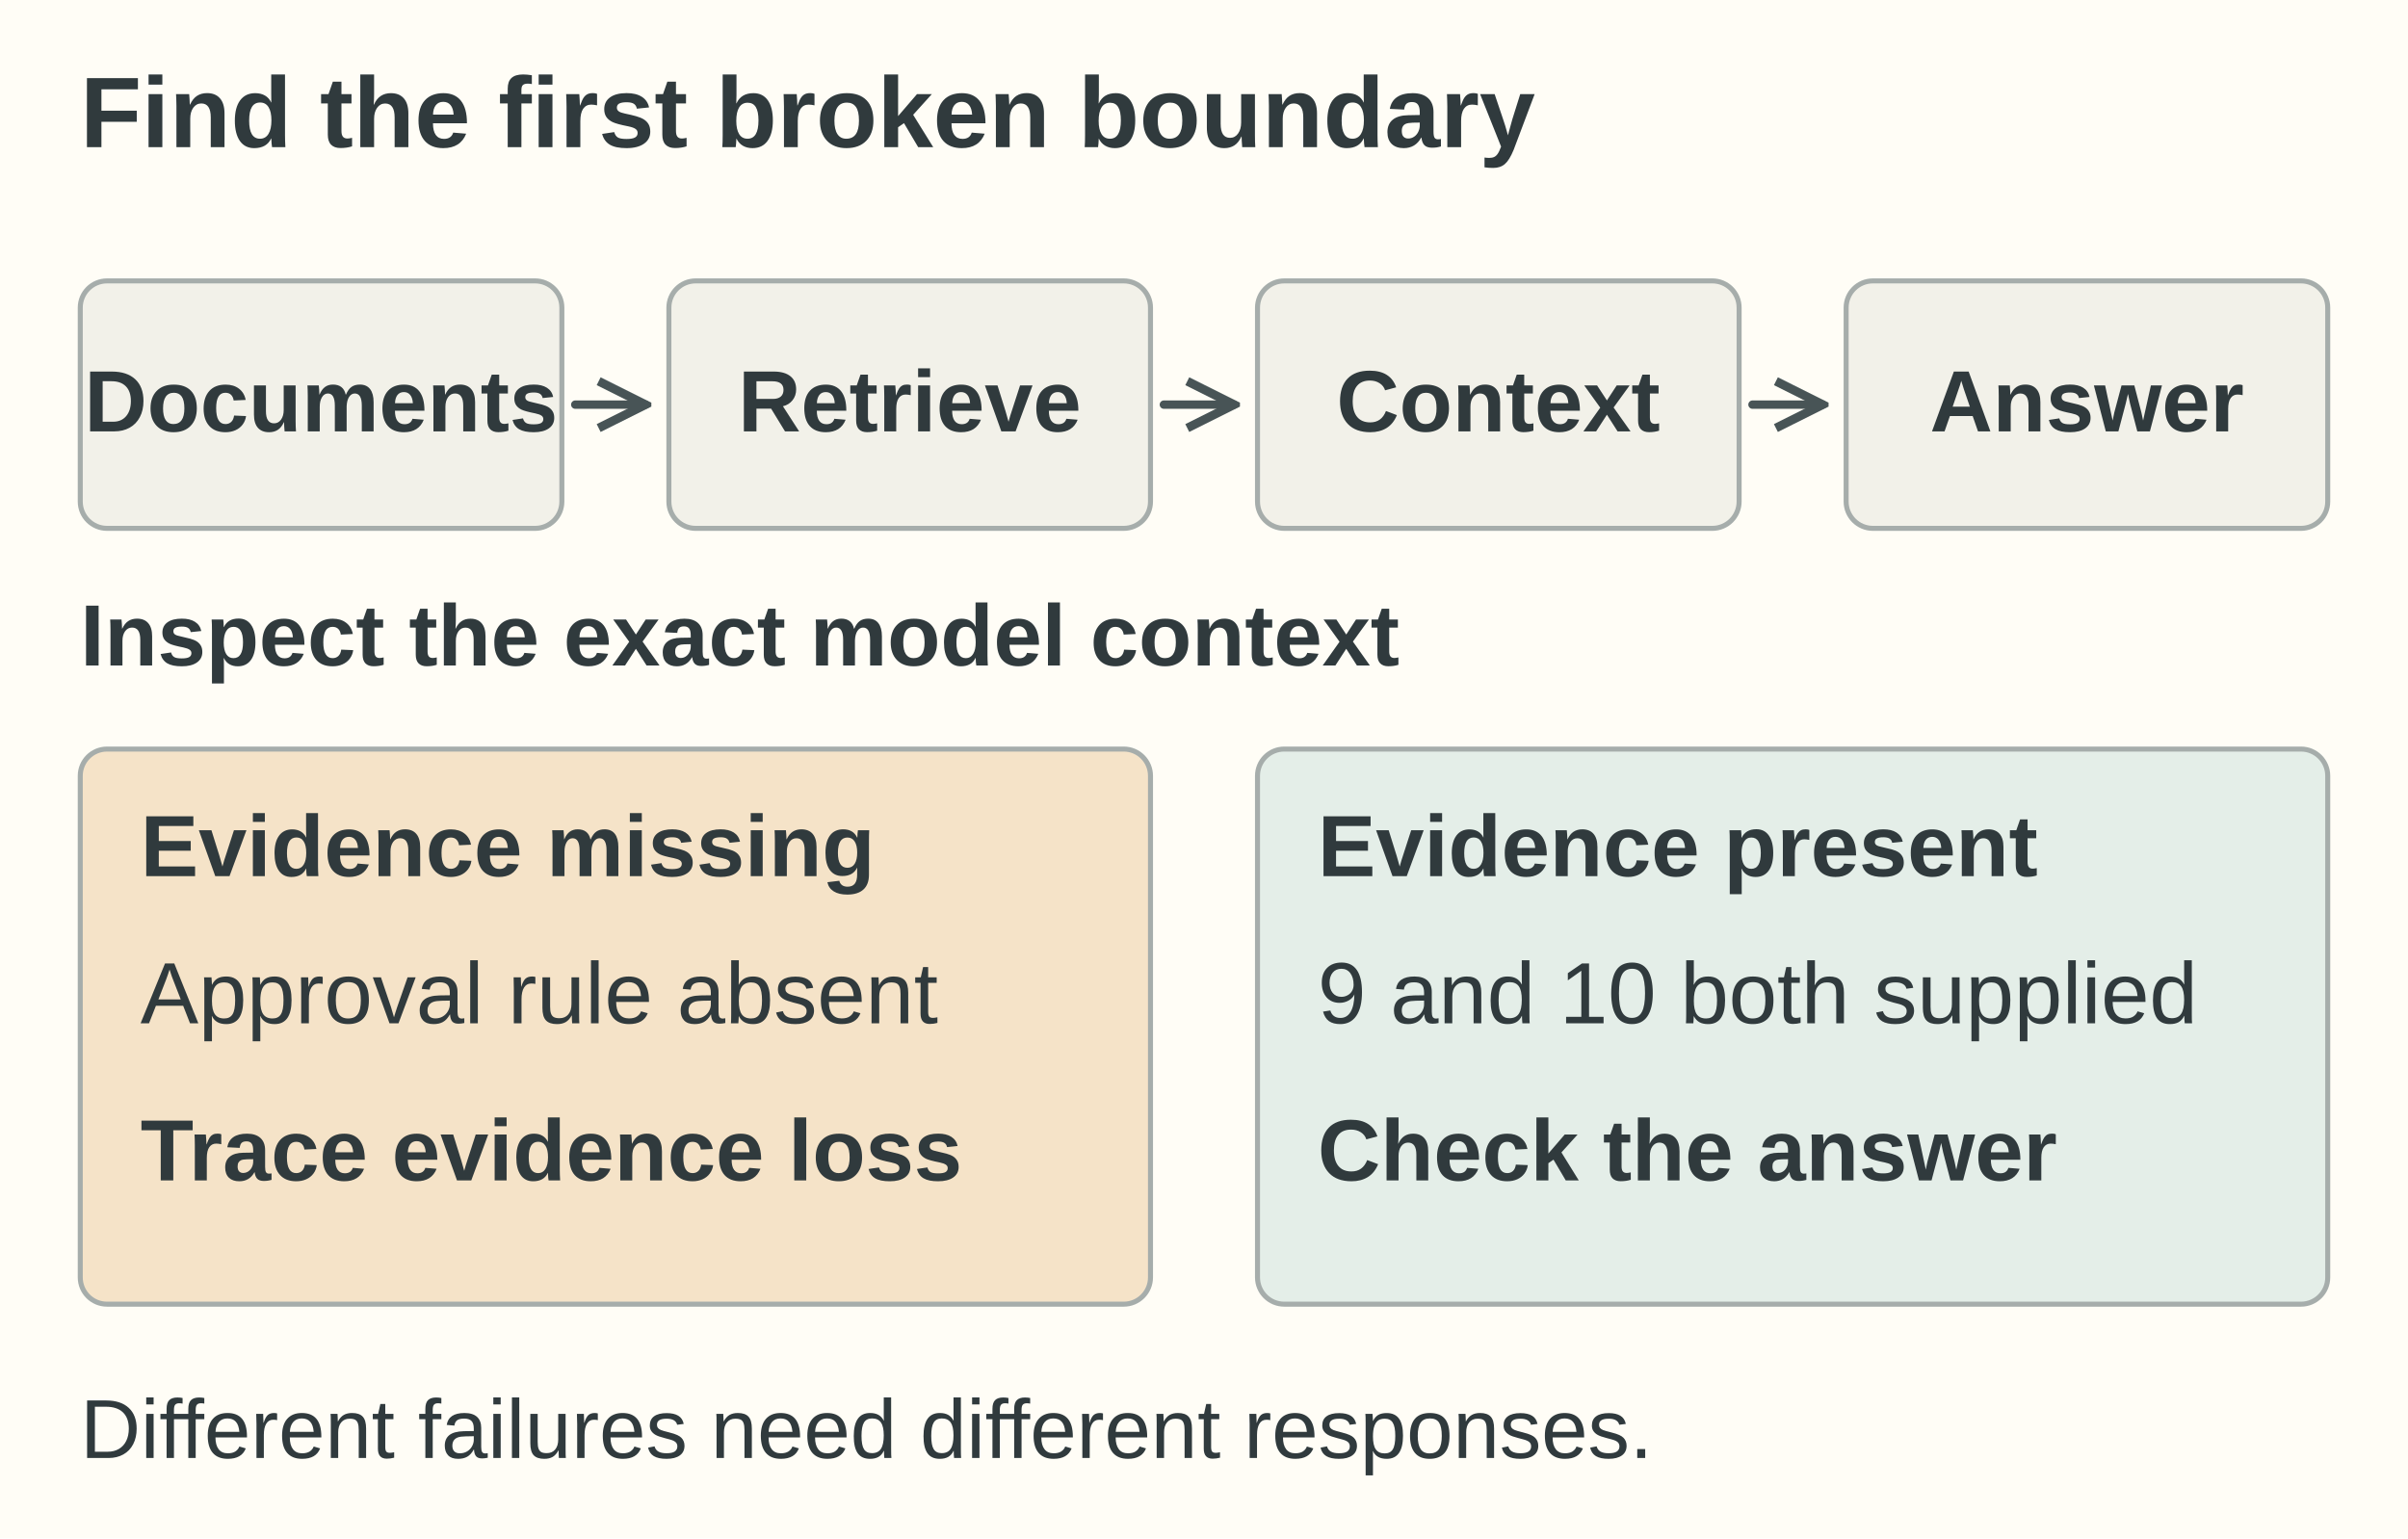
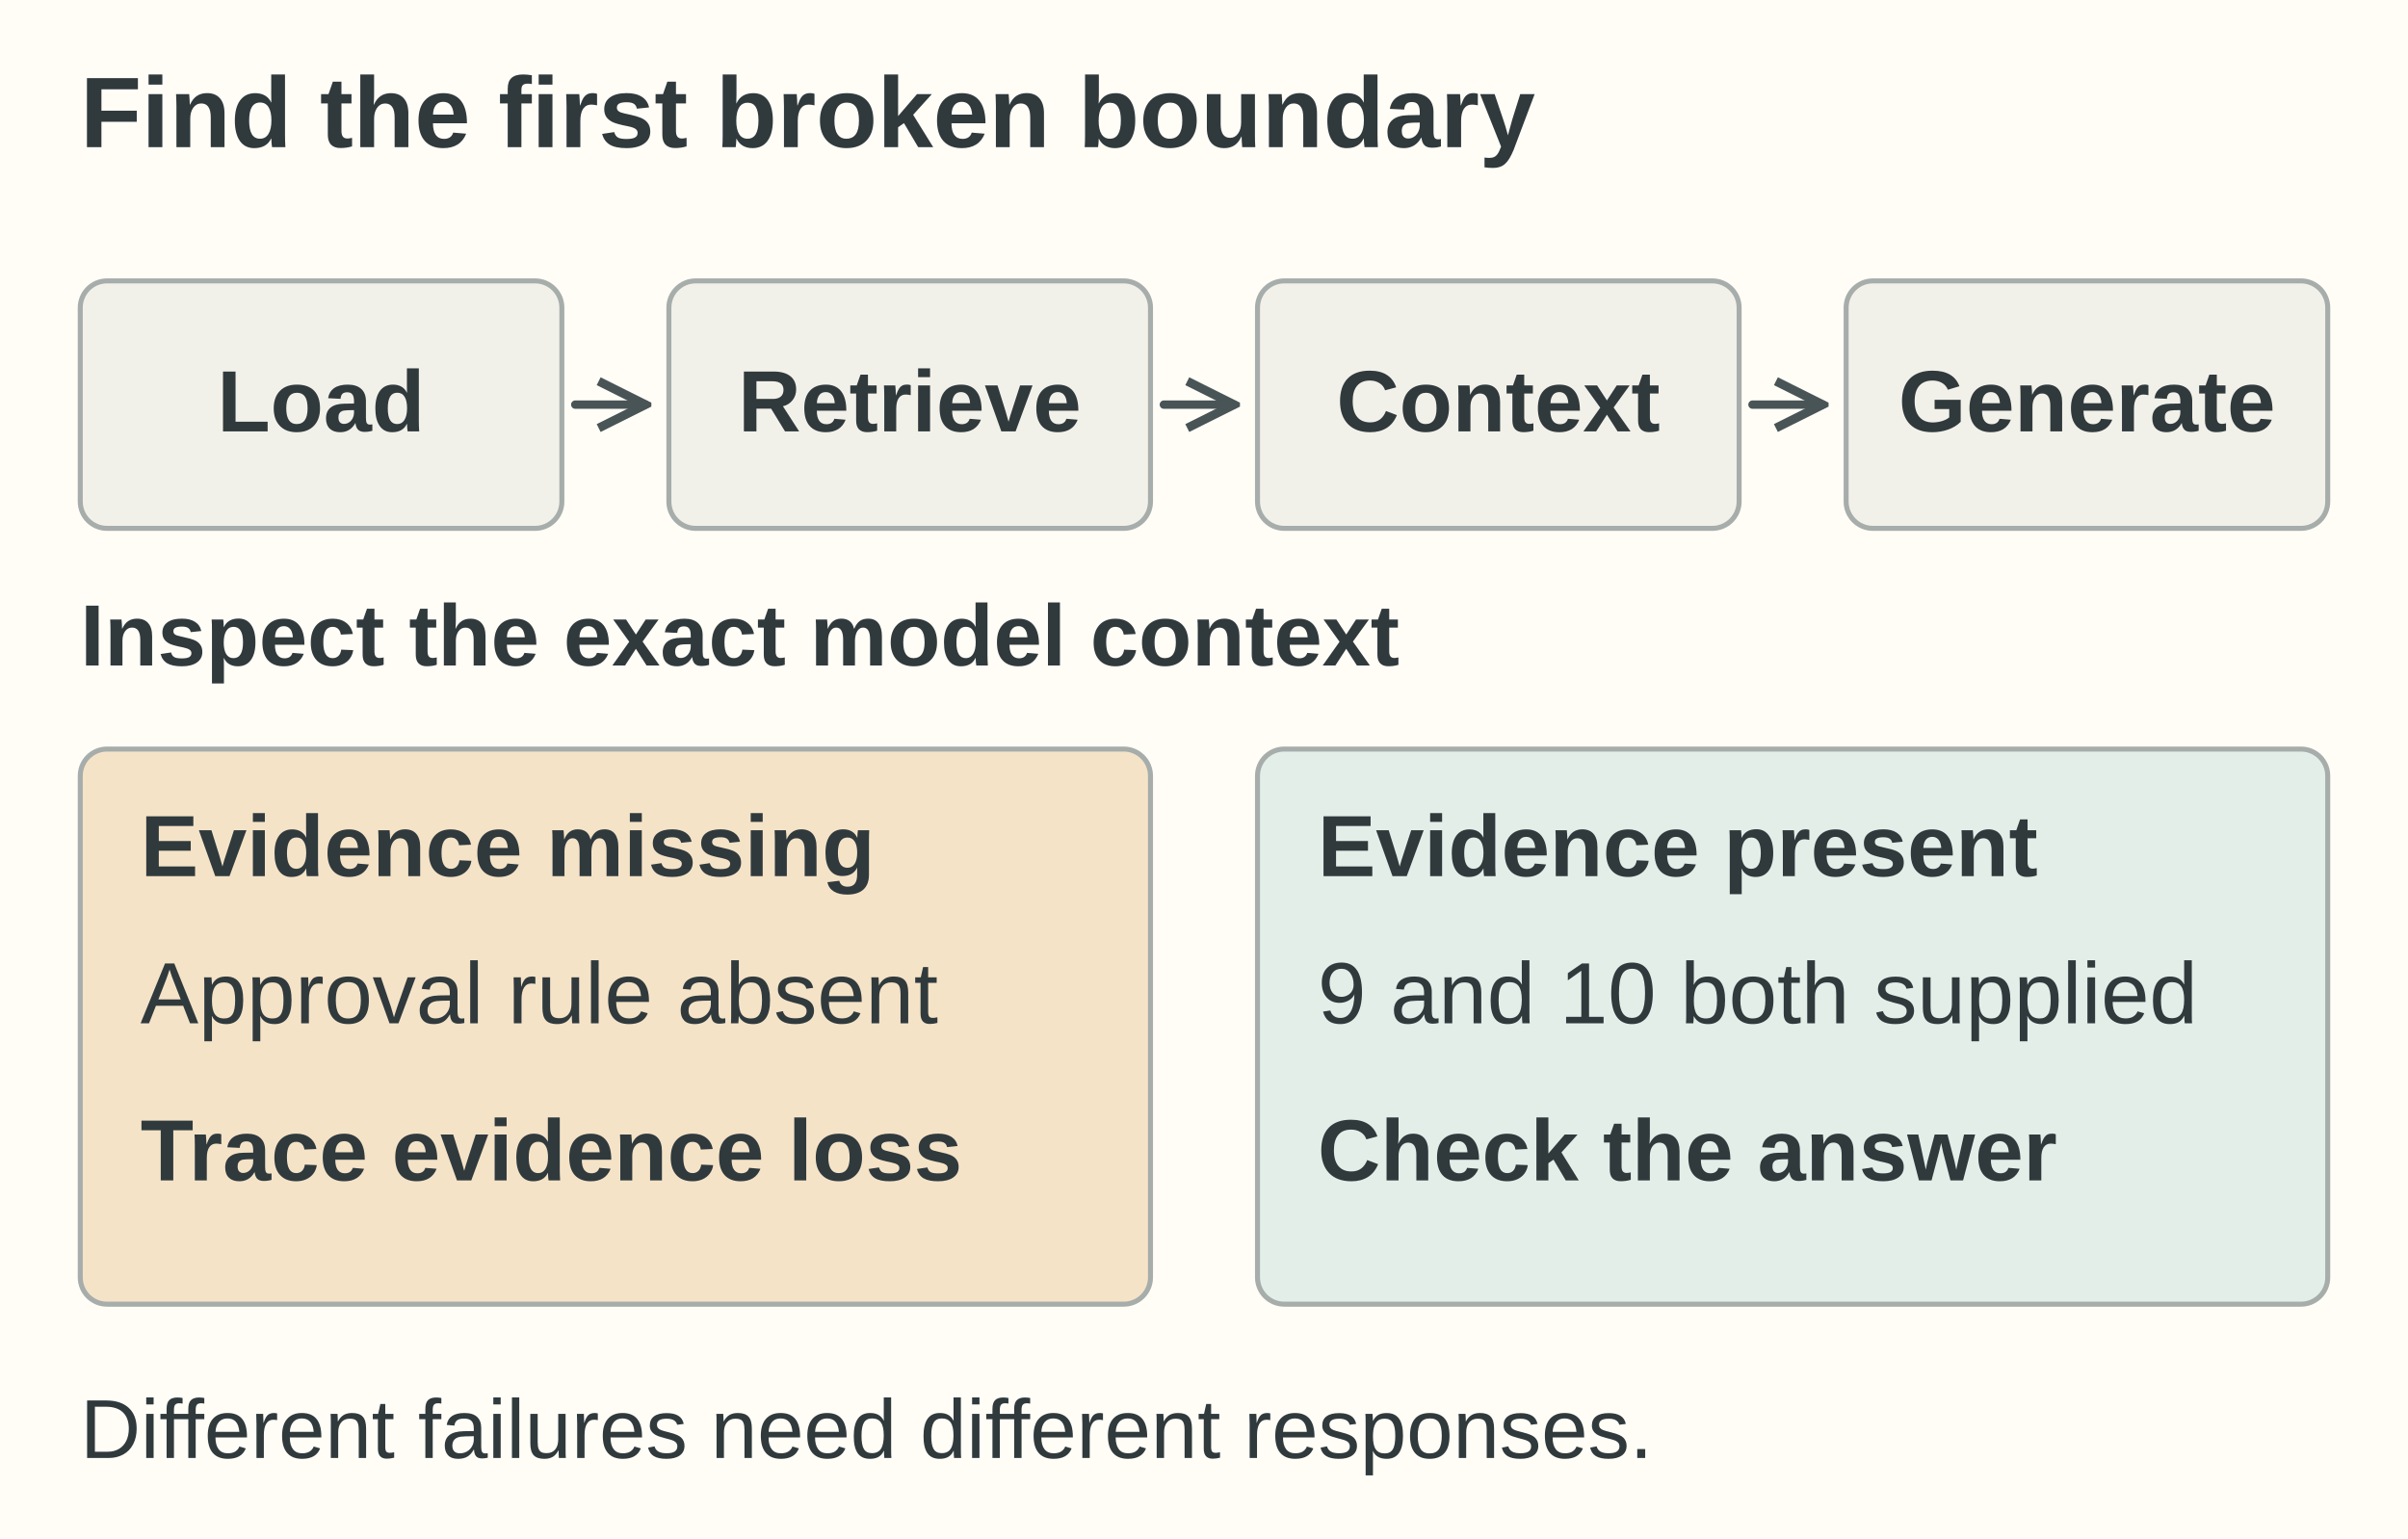
<svg xmlns="http://www.w3.org/2000/svg" width="720" height="460" viewBox="0 0 720 460" role="img" aria-labelledby="title desc">
  <style>text{font-family:"Trebuchet MS",Arial,sans-serif;fill:#303a3d;font-size:26px}.title{font-size:30px;font-weight:700}.label{font-weight:700}.small{font-size:25px}.ink{fill:none;stroke:#485456;stroke-width:2.5;stroke-linecap:round;stroke-linejoin:round}</style>
  <defs>
    <marker id="arrow" viewBox="0 0 10 10" refX="9" refY="5" markerWidth="7" markerHeight="7" orient="auto">
      <path d="M1 1 L9 5 L1 9" fill="none" stroke="#485456" stroke-width="1.5" />
    </marker>
  </defs>
  <rect width="720" height="460" fill="#fffdf6" />
  <text x="24" y="44" class="title" text-anchor="start">Find the first broken boundary</text>
  <rect x="24" y="84" width="144" height="74" rx="8" fill="#f2f1e9" stroke="#a6adab" stroke-width="1.5" />
-   <text x="96" y="129" class="label" text-anchor="middle">Documents</text>
+   <text x="96" y="129" class="label" text-anchor="middle">Load</text>
  <rect x="200" y="84" width="144" height="74" rx="8" fill="#f2f1e9" stroke="#a6adab" stroke-width="1.5" />
  <text x="272" y="129" class="label" text-anchor="middle">Retrieve</text>
  <rect x="376" y="84" width="144" height="74" rx="8" fill="#f2f1e9" stroke="#a6adab" stroke-width="1.5" />
  <text x="448" y="129" class="label" text-anchor="middle">Context</text>
  <rect x="552" y="84" width="144" height="74" rx="8" fill="#f2f1e9" stroke="#a6adab" stroke-width="1.5" />
-   <text x="624" y="129" class="label" text-anchor="middle">Answer</text>
+   <text x="624" y="129" class="label" text-anchor="middle">Generate</text>
  <path class="ink" d="M172 121 H193" marker-end="url(#arrow)" />
  <path class="ink" d="M348 121 H369" marker-end="url(#arrow)" />
  <path class="ink" d="M524 121 H545" marker-end="url(#arrow)" />
  <text x="24" y="199" class="label" text-anchor="start">Inspect the exact model context</text>
  <rect x="24" y="224" width="320" height="166" rx="8" fill="#f5e3c8" stroke="#a6adab" stroke-width="1.5" />
  <rect x="376" y="224" width="320" height="166" rx="8" fill="#e4eee8" stroke="#a6adab" stroke-width="1.5" />
  <text x="42" y="262" class="label" text-anchor="start">Evidence missing</text>
  <text x="42" y="306" class="" text-anchor="start">Approval rule absent</text>
  <text x="42" y="353" class="label" text-anchor="start">Trace evidence loss</text>
  <text x="394" y="262" class="label" text-anchor="start">Evidence present</text>
  <text x="394" y="306" class="" text-anchor="start">9 and 10 both supplied</text>
  <text x="394" y="353" class="label" text-anchor="start">Check the answer</text>
  <text x="24" y="436" class="small" text-anchor="start">Different failures need different responses.</text>
</svg>
